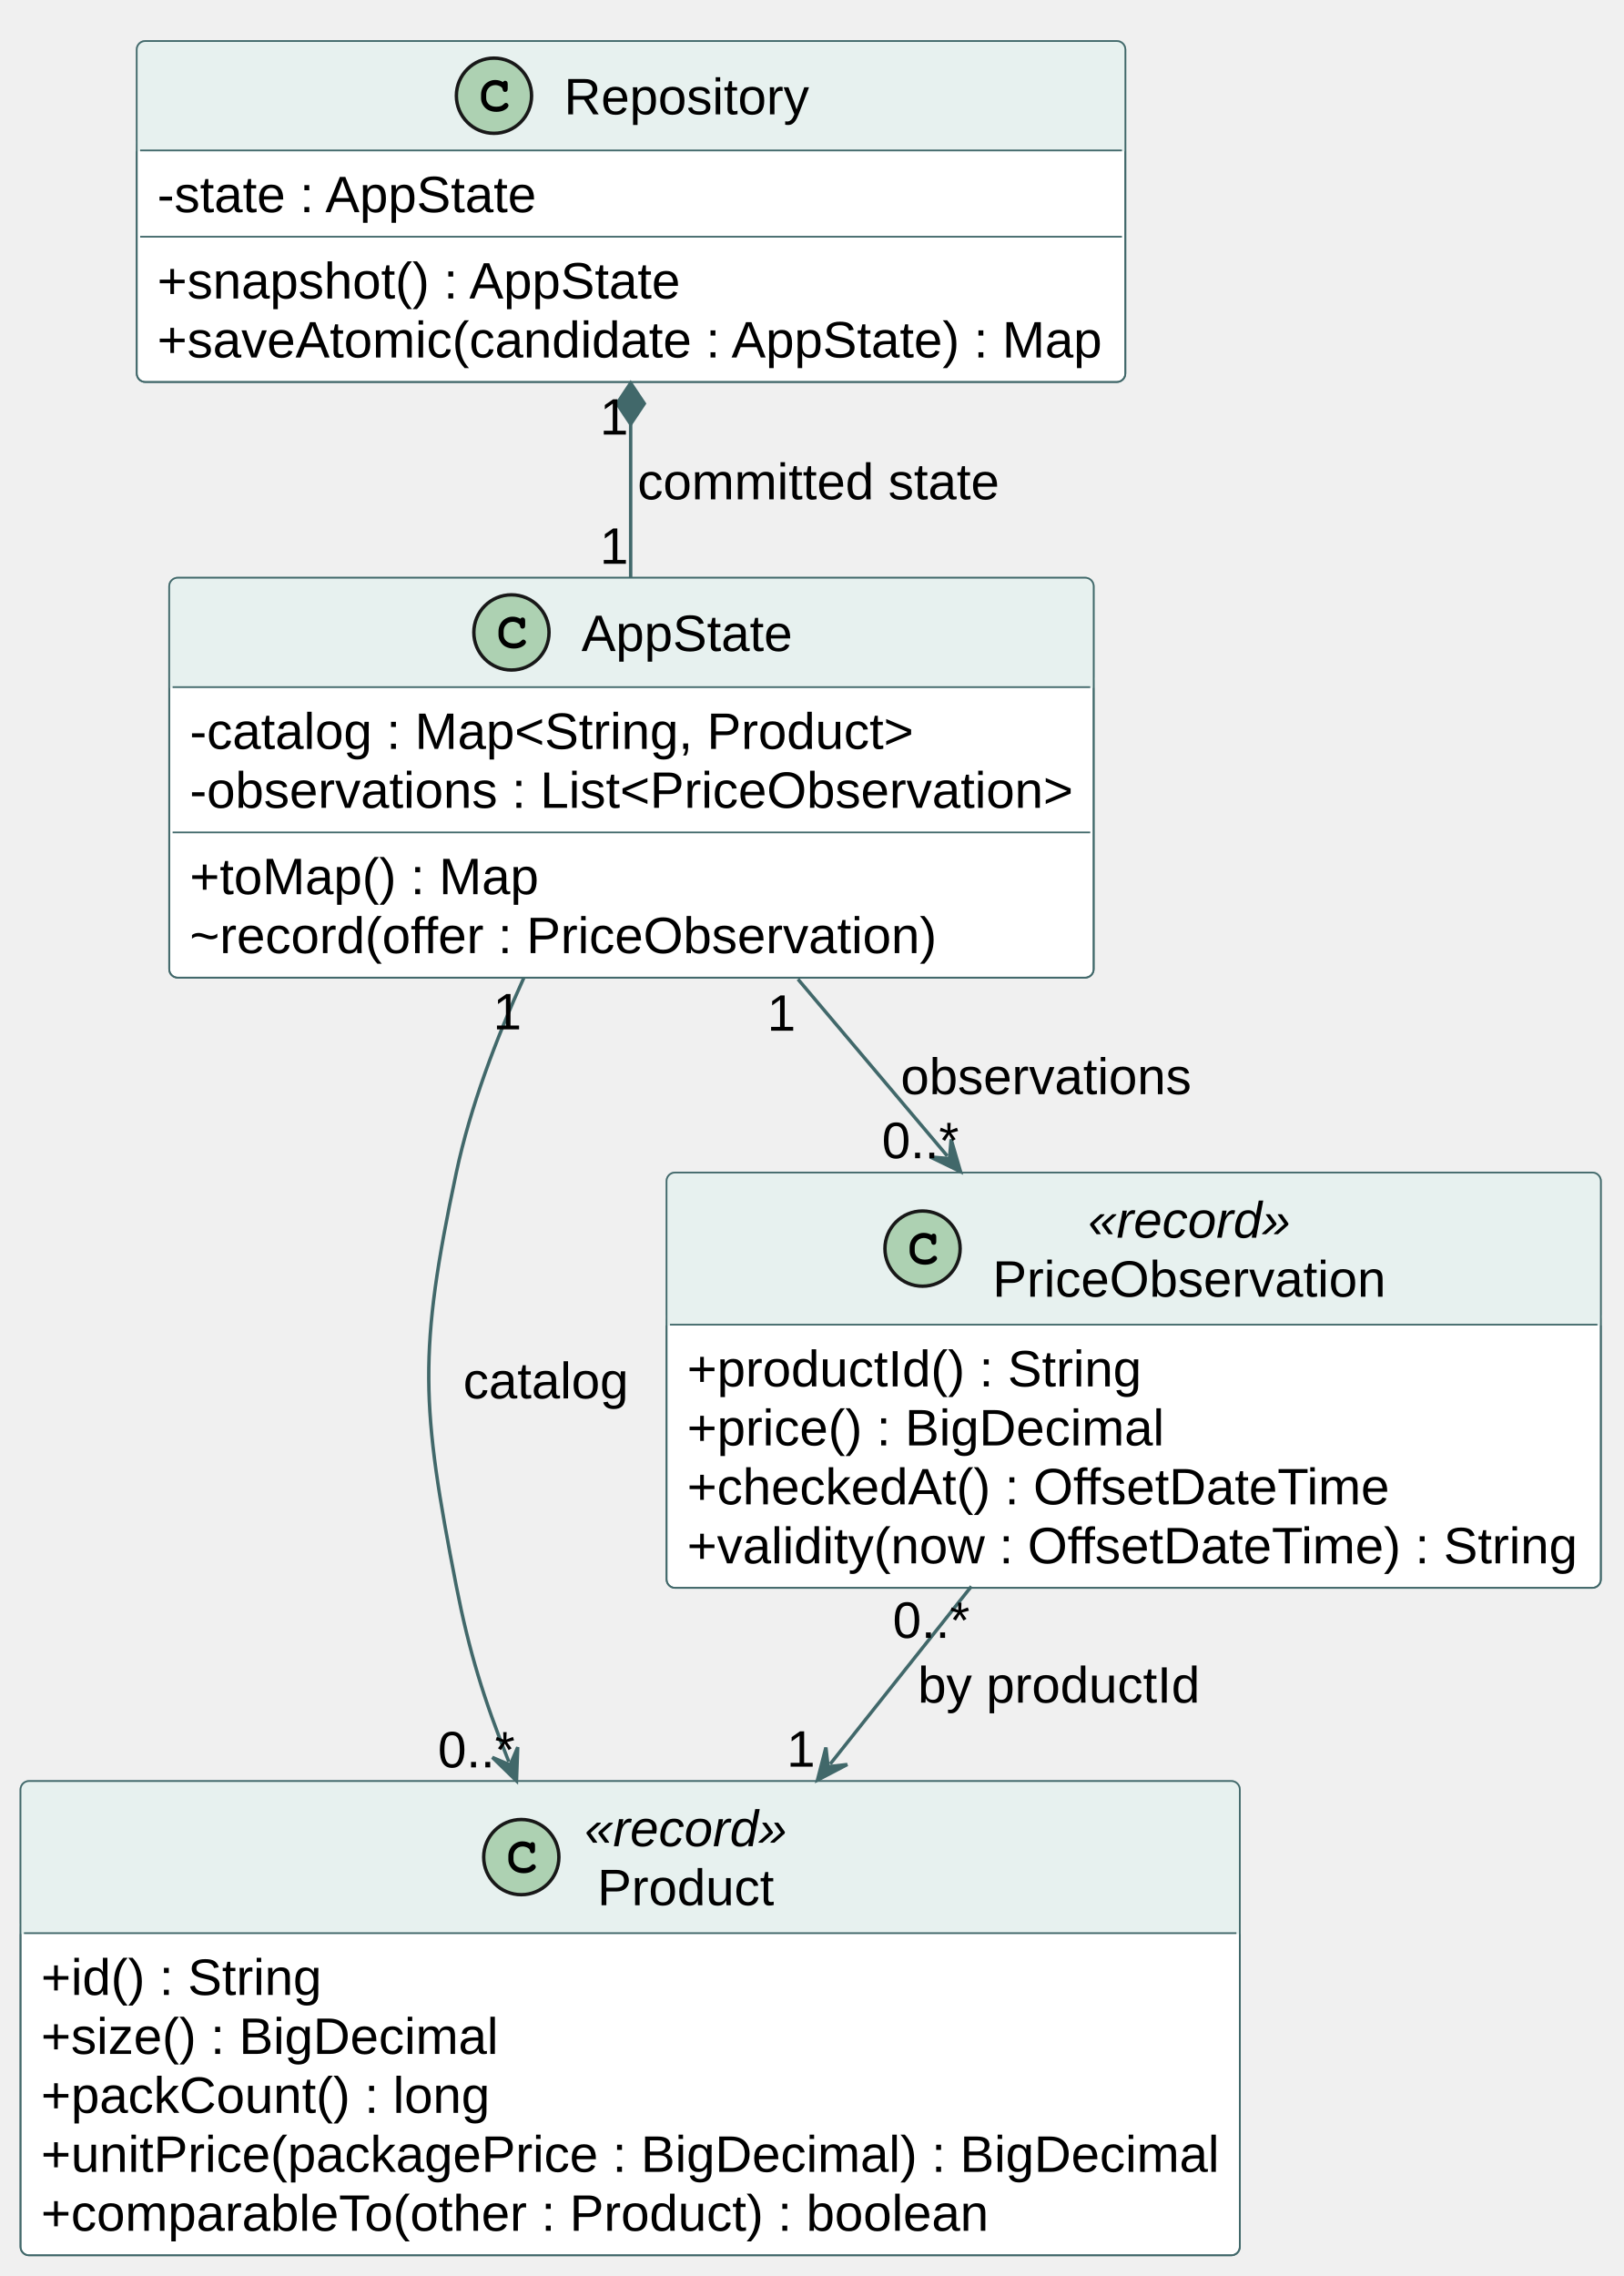
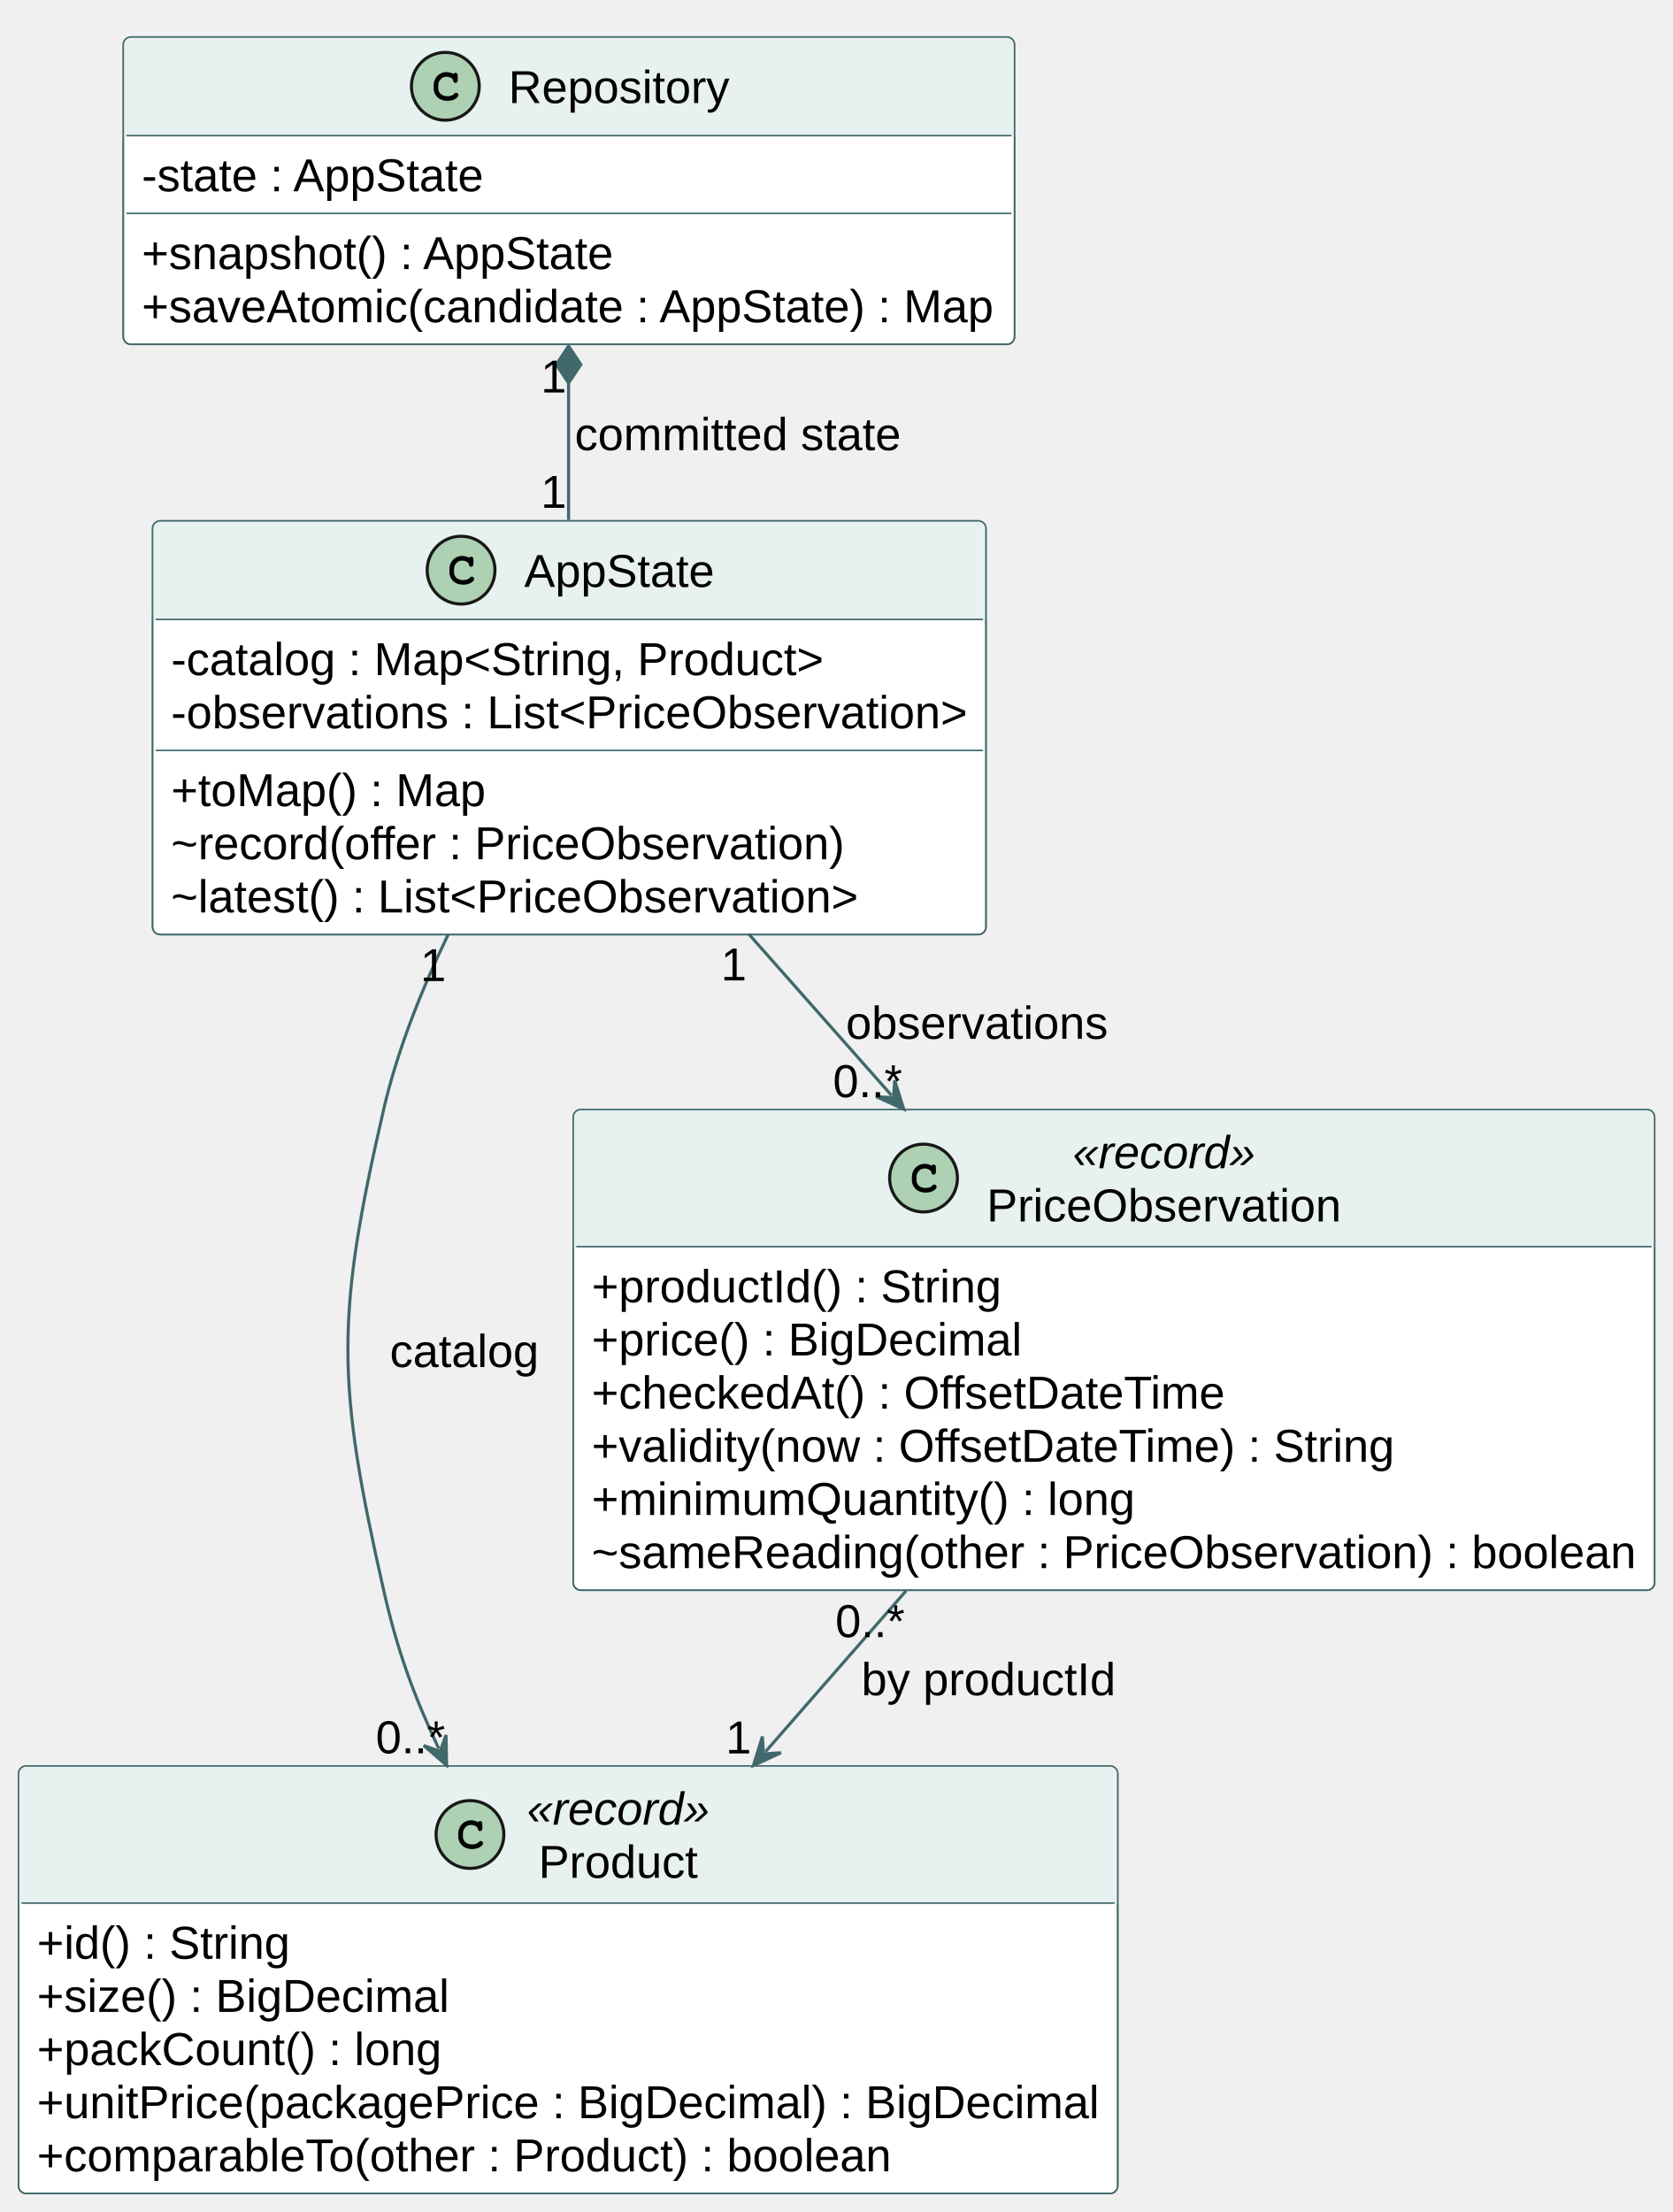
- <svg xmlns="http://www.w3.org/2000/svg" contentStyleType="text/css" data-diagram-type="CLASS" height="1179.375px" preserveAspectRatio="none" style="width:841px;height:1179px;background:#FFFFFF;" version="1.1" viewBox="0 0 841 1179" width="841.146px" zoomAndPan="magnify">
+ <svg xmlns="http://www.w3.org/2000/svg" contentStyleType="text/css" data-diagram-type="CLASS" height="1271.458px" preserveAspectRatio="none" style="width:961px;height:1271px;background:#FFFFFF;" version="1.1" viewBox="0 0 961 1271" width="961.562px" zoomAndPan="magnify">
  <defs />
  <g>
    <g class="entity" data-entity="Repository" data-source-line="13" data-uid="ent0002" id="entity_Repository">
      <rect fill="#FFFFFF" height="176.633" rx="4.427" ry="4.427" style="stroke:#41686A;stroke-width:0.885;" width="512.176" x="70.833" y="21.25" />
      <rect fill="#E7F1EF" height="56.667" rx="4.427" ry="4.427" style="stroke:#E7F1EF;stroke-width:0.885;" width="512.176" x="70.833" y="21.25" />
      <rect fill="#E7F1EF" height="4.427" style="stroke:#E7F1EF;stroke-width:0.885;" width="512.176" x="70.833" y="73.49" />
      <rect fill="none" height="176.633" rx="4.427" ry="4.427" style="stroke:#41686A;stroke-width:0.885;" width="512.176" x="70.833" y="21.25" />
      <ellipse cx="255.914" cy="49.583" fill="#ADD1B2" rx="19.479" ry="19.479" style="stroke:#181818;stroke-width:1.771;" />
      <path d="M260.535,42.5 Q260.784,42.168 261.06,42.002 Q261.365,41.836 261.697,41.836 Q262.278,41.836 262.638,42.251 Q263.025,42.638 263.025,43.607 L263.025,45.848 Q263.025,46.816 262.638,47.231 Q262.278,47.619 261.697,47.619 Q261.171,47.619 260.839,47.342 Q260.507,47.038 260.369,46.208 Q260.258,45.682 260.009,45.378 Q259.456,44.797 258.487,44.437 Q257.546,44.077 256.606,44.077 Q255.416,44.077 254.392,44.603 Q253.396,45.129 252.621,46.291 Q251.874,47.453 251.874,49.058 L251.874,50.801 Q251.874,52.71 253.258,54.01 Q254.669,55.283 257.131,55.283 Q258.625,55.283 259.649,54.868 Q260.23,54.647 260.922,53.955 Q261.337,53.54 261.558,53.429 Q261.808,53.291 262.084,53.291 Q262.638,53.291 263.025,53.706 Q263.44,54.093 263.44,54.647 Q263.44,55.2 262.887,55.809 Q262.084,56.722 260.839,57.248 Q259.179,57.94 257.159,57.94 Q254.807,57.94 252.898,56.971 Q251.376,56.196 250.297,54.508 Q249.218,52.821 249.218,50.856 L249.218,49.03 Q249.218,46.955 250.186,45.184 Q251.155,43.385 252.87,42.417 Q254.586,41.421 256.495,41.421 Q257.657,41.421 258.653,41.698 Q259.649,41.974 260.535,42.5 Z " fill="#000000" />
      <text fill="#000000" font-family="Arial" font-size="26.562" lengthAdjust="spacing" textLength="126.963" x="292.216" y="59.227">Repository</text>
      <line style="stroke:#41686A;stroke-width:0.885;" x1="72.604" x2="581.239" y1="77.917" y2="77.917" />
      <text fill="#000000" font-family="Arial" font-size="26.562" lengthAdjust="spacing" textLength="197.857" x="81.458" y="109.915">-state : AppState</text>
      <line style="stroke:#41686A;stroke-width:0.885;" x1="72.604" x2="581.239" y1="122.628" y2="122.628" />
      <text fill="#000000" font-family="Arial" font-size="26.562" lengthAdjust="spacing" textLength="272.434" x="81.458" y="154.626">+snapshot() : AppState</text>
      <text fill="#000000" font-family="Arial" font-size="26.562" lengthAdjust="spacing" textLength="490.926" x="81.458" y="185.171">+saveAtomic(candidate : AppState) : Map</text>
    </g>
    <g class="entity" data-entity="AppState" data-source-line="18" data-uid="ent0003" id="entity_AppState">
-       <rect fill="#FFFFFF" height="207.177" rx="4.427" ry="4.427" style="stroke:#41686A;stroke-width:0.885;" width="478.934" x="87.656" y="299.271" />
+       <rect fill="#FFFFFF" height="237.721" rx="4.427" ry="4.427" style="stroke:#41686A;stroke-width:0.885;" width="478.934" x="87.656" y="299.271" />
      <rect fill="#E7F1EF" height="56.667" rx="4.427" ry="4.427" style="stroke:#E7F1EF;stroke-width:0.885;" width="478.934" x="87.656" y="299.271" />
      <rect fill="#E7F1EF" height="4.427" style="stroke:#E7F1EF;stroke-width:0.885;" width="478.934" x="87.656" y="351.51" />
-       <rect fill="none" height="207.177" rx="4.427" ry="4.427" style="stroke:#41686A;stroke-width:0.885;" width="478.934" x="87.656" y="299.271" />
+       <rect fill="none" height="237.721" rx="4.427" ry="4.427" style="stroke:#41686A;stroke-width:0.885;" width="478.934" x="87.656" y="299.271" />
      <ellipse cx="264.955" cy="327.604" fill="#ADD1B2" rx="19.479" ry="19.479" style="stroke:#181818;stroke-width:1.771;" />
      <path d="M269.576,320.521 Q269.825,320.189 270.101,320.023 Q270.406,319.857 270.738,319.857 Q271.319,319.857 271.678,320.272 Q272.066,320.659 272.066,321.628 L272.066,323.869 Q272.066,324.837 271.678,325.252 Q271.319,325.64 270.738,325.64 Q270.212,325.64 269.88,325.363 Q269.548,325.059 269.41,324.228 Q269.299,323.703 269.05,323.398 Q268.497,322.817 267.528,322.458 Q266.587,322.098 265.647,322.098 Q264.457,322.098 263.433,322.624 Q262.437,323.149 261.662,324.312 Q260.915,325.474 260.915,327.079 L260.915,328.822 Q260.915,330.731 262.299,332.031 Q263.71,333.304 266.172,333.304 Q267.666,333.304 268.69,332.889 Q269.271,332.668 269.963,331.976 Q270.378,331.561 270.599,331.45 Q270.848,331.312 271.125,331.312 Q271.678,331.312 272.066,331.727 Q272.481,332.114 272.481,332.668 Q272.481,333.221 271.928,333.83 Q271.125,334.743 269.88,335.269 Q268.22,335.96 266.2,335.96 Q263.848,335.96 261.939,334.992 Q260.417,334.217 259.338,332.529 Q258.259,330.841 258.259,328.877 L258.259,327.051 Q258.259,324.976 259.227,323.205 Q260.196,321.406 261.911,320.438 Q263.627,319.442 265.536,319.442 Q266.698,319.442 267.694,319.718 Q268.69,319.995 269.576,320.521 Z " fill="#000000" />
      <text fill="#000000" font-family="Arial" font-size="26.562" lengthAdjust="spacing" textLength="109.285" x="301.257" y="337.247">AppState</text>
      <line style="stroke:#41686A;stroke-width:0.885;" x1="89.427" x2="564.82" y1="355.938" y2="355.938" />
      <text fill="#000000" font-family="Arial" font-size="26.562" lengthAdjust="spacing" textLength="375.027" x="98.281" y="387.936">-catalog : Map&lt;String, Product&gt;</text>
      <text fill="#000000" font-family="Arial" font-size="26.562" lengthAdjust="spacing" textLength="457.684" x="98.281" y="418.48">-observations : List&lt;PriceObservation&gt;</text>
      <line style="stroke:#41686A;stroke-width:0.885;" x1="89.427" x2="564.82" y1="431.193" y2="431.193" />
      <text fill="#000000" font-family="Arial" font-size="26.562" lengthAdjust="spacing" textLength="180.84" x="98.281" y="463.191">+toMap() : Map</text>
      <text fill="#000000" font-family="Arial" font-size="26.562" lengthAdjust="spacing" textLength="387.517" x="98.281" y="493.736">~record(offer : PriceObservation)</text>
+       <text fill="#000000" font-family="Arial" font-size="26.562" lengthAdjust="spacing" textLength="394.923" x="98.281" y="524.28">~latest() : List&lt;PriceObservation&gt;</text>
    </g>
-     <g class="entity" data-entity="Product" data-source-line="24" data-uid="ent0004" id="entity_Product">
-       <rect fill="#FFFFFF" height="245.685" rx="4.427" ry="4.427" style="stroke:#41686A;stroke-width:0.885;" width="631.682" x="10.625" y="922.604" />
-       <rect fill="#E7F1EF" height="78.797" rx="4.427" ry="4.427" style="stroke:#E7F1EF;stroke-width:0.885;" width="631.682" x="10.625" y="922.604" />
-       <rect fill="#E7F1EF" height="4.427" style="stroke:#E7F1EF;stroke-width:0.885;" width="631.682" x="10.625" y="996.974" />
-       <rect fill="none" height="245.685" rx="4.427" ry="4.427" style="stroke:#41686A;stroke-width:0.885;" width="631.682" x="10.625" y="922.604" />
-       <ellipse cx="270.063" cy="962.003" fill="#ADD1B2" rx="19.479" ry="19.479" style="stroke:#181818;stroke-width:1.771;" />
-       <path d="M274.684,954.919 Q274.933,954.587 275.21,954.421 Q275.514,954.255 275.846,954.255 Q276.427,954.255 276.787,954.67 Q277.174,955.058 277.174,956.026 L277.174,958.267 Q277.174,959.236 276.787,959.651 Q276.427,960.038 275.846,960.038 Q275.32,960.038 274.988,959.761 Q274.656,959.457 274.518,958.627 Q274.407,958.101 274.158,957.797 Q273.605,957.216 272.637,956.856 Q271.696,956.496 270.755,956.496 Q269.565,956.496 268.541,957.022 Q267.545,957.548 266.771,958.71 Q266.024,959.872 266.024,961.477 L266.024,963.22 Q266.024,965.129 267.407,966.43 Q268.818,967.702 271.281,967.702 Q272.775,967.702 273.799,967.287 Q274.38,967.066 275.072,966.374 Q275.486,965.959 275.708,965.849 Q275.957,965.71 276.234,965.71 Q276.787,965.71 277.174,966.125 Q277.589,966.513 277.589,967.066 Q277.589,967.62 277.036,968.228 Q276.234,969.141 274.988,969.667 Q273.328,970.359 271.308,970.359 Q268.957,970.359 267.047,969.39 Q265.526,968.616 264.447,966.928 Q263.367,965.24 263.367,963.275 L263.367,961.449 Q263.367,959.374 264.336,957.603 Q265.304,955.805 267.02,954.836 Q268.735,953.84 270.644,953.84 Q271.807,953.84 272.803,954.117 Q273.799,954.394 274.684,954.919 Z " fill="#000000" />
-       <text fill="#000000" font-family="Arial" font-size="26.562" font-style="italic" lengthAdjust="spacing" textLength="104.836" x="302.824" y="956.374">«record»</text>
-       <text fill="#000000" font-family="Arial" font-size="26.562" lengthAdjust="spacing" textLength="91.542" x="309.471" y="986.918">Product</text>
-       <line style="stroke:#41686A;stroke-width:0.885;" x1="12.396" x2="640.536" y1="1001.401" y2="1001.401" />
-       <text fill="#000000" font-family="Arial" font-size="26.562" lengthAdjust="spacing" textLength="145.406" x="21.25" y="1033.4">+id() : String</text>
-       <text fill="#000000" font-family="Arial" font-size="26.562" lengthAdjust="spacing" textLength="236.91" x="21.25" y="1063.944">+size() : BigDecimal</text>
-       <text fill="#000000" font-family="Arial" font-size="26.562" lengthAdjust="spacing" textLength="232.552" x="21.25" y="1094.488">+packCount() : long</text>
-       <text fill="#000000" font-family="Arial" font-size="26.562" lengthAdjust="spacing" textLength="610.432" x="21.25" y="1125.033">+unitPrice(packagePrice : BigDecimal) : BigDecimal</text>
-       <text fill="#000000" font-family="Arial" font-size="26.562" lengthAdjust="spacing" textLength="493.897" x="21.25" y="1155.577">+comparableTo(other : Product) : boolean</text>
+     <g class="entity" data-entity="Product" data-source-line="25" data-uid="ent0004" id="entity_Product">
+       <rect fill="#FFFFFF" height="245.685" rx="4.427" ry="4.427" style="stroke:#41686A;stroke-width:0.885;" width="631.682" x="10.625" y="1014.688" />
+       <rect fill="#E7F1EF" height="78.797" rx="4.427" ry="4.427" style="stroke:#E7F1EF;stroke-width:0.885;" width="631.682" x="10.625" y="1014.688" />
+       <rect fill="#E7F1EF" height="4.427" style="stroke:#E7F1EF;stroke-width:0.885;" width="631.682" x="10.625" y="1089.057" />
+       <rect fill="none" height="245.685" rx="4.427" ry="4.427" style="stroke:#41686A;stroke-width:0.885;" width="631.682" x="10.625" y="1014.688" />
+       <ellipse cx="270.063" cy="1054.086" fill="#ADD1B2" rx="19.479" ry="19.479" style="stroke:#181818;stroke-width:1.771;" />
+       <path d="M274.684,1047.003 Q274.933,1046.671 275.21,1046.505 Q275.514,1046.339 275.846,1046.339 Q276.427,1046.339 276.787,1046.754 Q277.174,1047.141 277.174,1048.109 L277.174,1050.351 Q277.174,1051.319 276.787,1051.734 Q276.427,1052.121 275.846,1052.121 Q275.32,1052.121 274.988,1051.845 Q274.656,1051.54 274.518,1050.71 Q274.407,1050.185 274.158,1049.88 Q273.605,1049.299 272.637,1048.939 Q271.696,1048.58 270.755,1048.58 Q269.565,1048.58 268.541,1049.105 Q267.545,1049.631 266.771,1050.793 Q266.024,1051.955 266.024,1053.56 L266.024,1055.303 Q266.024,1057.213 267.407,1058.513 Q268.818,1059.786 271.281,1059.786 Q272.775,1059.786 273.799,1059.371 Q274.38,1059.149 275.072,1058.458 Q275.486,1058.043 275.708,1057.932 Q275.957,1057.794 276.234,1057.794 Q276.787,1057.794 277.174,1058.209 Q277.589,1058.596 277.589,1059.149 Q277.589,1059.703 277.036,1060.312 Q276.234,1061.225 274.988,1061.75 Q273.328,1062.442 271.308,1062.442 Q268.957,1062.442 267.047,1061.474 Q265.526,1060.699 264.447,1059.011 Q263.367,1057.323 263.367,1055.359 L263.367,1053.533 Q263.367,1051.457 264.336,1049.687 Q265.304,1047.888 267.02,1046.92 Q268.735,1045.924 270.644,1045.924 Q271.807,1045.924 272.803,1046.2 Q273.799,1046.477 274.684,1047.003 Z " fill="#000000" />
+       <text fill="#000000" font-family="Arial" font-size="26.562" font-style="italic" lengthAdjust="spacing" textLength="104.836" x="302.824" y="1048.457">«record»</text>
+       <text fill="#000000" font-family="Arial" font-size="26.562" lengthAdjust="spacing" textLength="91.542" x="309.471" y="1079.001">Product</text>
+       <line style="stroke:#41686A;stroke-width:0.885;" x1="12.396" x2="640.536" y1="1093.484" y2="1093.484" />
+       <text fill="#000000" font-family="Arial" font-size="26.562" lengthAdjust="spacing" textLength="145.406" x="21.25" y="1125.483">+id() : String</text>
+       <text fill="#000000" font-family="Arial" font-size="26.562" lengthAdjust="spacing" textLength="236.91" x="21.25" y="1156.027">+size() : BigDecimal</text>
+       <text fill="#000000" font-family="Arial" font-size="26.562" lengthAdjust="spacing" textLength="232.552" x="21.25" y="1186.572">+packCount() : long</text>
+       <text fill="#000000" font-family="Arial" font-size="26.562" lengthAdjust="spacing" textLength="610.432" x="21.25" y="1217.116">+unitPrice(packagePrice : BigDecimal) : BigDecimal</text>
+       <text fill="#000000" font-family="Arial" font-size="26.562" lengthAdjust="spacing" textLength="493.897" x="21.25" y="1247.66">+comparableTo(other : Product) : boolean</text>
    </g>
-     <g class="entity" data-entity="PriceObservation" data-source-line="31" data-uid="ent0005" id="entity_PriceObservation">
-       <rect fill="#FFFFFF" height="215.141" rx="4.427" ry="4.427" style="stroke:#41686A;stroke-width:0.885;" width="484.031" x="345.312" y="607.396" />
-       <rect fill="#E7F1EF" height="78.797" rx="4.427" ry="4.427" style="stroke:#E7F1EF;stroke-width:0.885;" width="484.031" x="345.312" y="607.396" />
-       <rect fill="#E7F1EF" height="4.427" style="stroke:#E7F1EF;stroke-width:0.885;" width="484.031" x="345.312" y="681.766" />
-       <rect fill="none" height="215.141" rx="4.427" ry="4.427" style="stroke:#41686A;stroke-width:0.885;" width="484.031" x="345.312" y="607.396" />
-       <ellipse cx="477.936" cy="646.794" fill="#ADD1B2" rx="19.479" ry="19.479" style="stroke:#181818;stroke-width:1.771;" />
-       <path d="M482.557,639.711 Q482.806,639.379 483.083,639.213 Q483.387,639.047 483.719,639.047 Q484.3,639.047 484.66,639.462 Q485.047,639.849 485.047,640.818 L485.047,643.059 Q485.047,644.027 484.66,644.442 Q484.3,644.83 483.719,644.83 Q483.193,644.83 482.861,644.553 Q482.529,644.249 482.391,643.419 Q482.28,642.893 482.031,642.589 Q481.478,642.008 480.509,641.648 Q479.569,641.288 478.628,641.288 Q477.438,641.288 476.414,641.814 Q475.418,642.34 474.643,643.502 Q473.896,644.664 473.896,646.269 L473.896,648.012 Q473.896,649.921 475.28,651.221 Q476.691,652.494 479.154,652.494 Q480.648,652.494 481.671,652.079 Q482.252,651.858 482.944,651.166 Q483.359,650.751 483.581,650.64 Q483.83,650.502 484.106,650.502 Q484.66,650.502 485.047,650.917 Q485.462,651.304 485.462,651.858 Q485.462,652.411 484.909,653.02 Q484.106,653.933 482.861,654.459 Q481.201,655.15 479.181,655.15 Q476.829,655.15 474.92,654.182 Q473.398,653.407 472.319,651.719 Q471.24,650.032 471.24,648.067 L471.24,646.241 Q471.24,644.166 472.209,642.395 Q473.177,640.596 474.892,639.628 Q476.608,638.632 478.517,638.632 Q479.679,638.632 480.675,638.909 Q481.671,639.185 482.557,639.711 Z " fill="#000000" />
-       <text fill="#000000" font-family="Arial" font-size="26.562" font-style="italic" lengthAdjust="spacing" textLength="104.836" x="563.686" y="641.165">«record»</text>
-       <text fill="#000000" font-family="Arial" font-size="26.562" lengthAdjust="spacing" textLength="203.732" x="514.238" y="671.71">PriceObservation</text>
-       <line style="stroke:#41686A;stroke-width:0.885;" x1="347.083" x2="827.573" y1="686.193" y2="686.193" />
-       <text fill="#000000" font-family="Arial" font-size="26.562" lengthAdjust="spacing" textLength="235.483" x="355.938" y="718.191">+productId() : String</text>
-       <text fill="#000000" font-family="Arial" font-size="26.562" lengthAdjust="spacing" textLength="247.247" x="355.938" y="748.736">+price() : BigDecimal</text>
-       <text fill="#000000" font-family="Arial" font-size="26.562" lengthAdjust="spacing" textLength="365.364" x="355.938" y="779.28">+checkedAt() : OffsetDateTime</text>
-       <text fill="#000000" font-family="Arial" font-size="26.562" lengthAdjust="spacing" textLength="462.781" x="355.938" y="809.824">+validity(now : OffsetDateTime) : String</text>
+     <g class="entity" data-entity="PriceObservation" data-source-line="32" data-uid="ent0005" id="entity_PriceObservation">
+       <rect fill="#FFFFFF" height="276.229" rx="4.427" ry="4.427" style="stroke:#41686A;stroke-width:0.885;" width="621.448" x="329.375" y="637.5" />
+       <rect fill="#E7F1EF" height="78.797" rx="4.427" ry="4.427" style="stroke:#E7F1EF;stroke-width:0.885;" width="621.448" x="329.375" y="637.5" />
+       <rect fill="#E7F1EF" height="4.427" style="stroke:#E7F1EF;stroke-width:0.885;" width="621.448" x="329.375" y="711.87" />
+       <rect fill="none" height="276.229" rx="4.427" ry="4.427" style="stroke:#41686A;stroke-width:0.885;" width="621.448" x="329.375" y="637.5" />
+       <ellipse cx="530.707" cy="676.898" fill="#ADD1B2" rx="19.479" ry="19.479" style="stroke:#181818;stroke-width:1.771;" />
+       <path d="M535.328,669.815 Q535.577,669.483 535.854,669.317 Q536.158,669.151 536.49,669.151 Q537.071,669.151 537.431,669.566 Q537.818,669.953 537.818,670.922 L537.818,673.163 Q537.818,674.131 537.431,674.547 Q537.071,674.934 536.49,674.934 Q535.964,674.934 535.632,674.657 Q535.3,674.353 535.162,673.523 Q535.051,672.997 534.802,672.693 Q534.249,672.112 533.28,671.752 Q532.34,671.392 531.399,671.392 Q530.209,671.392 529.185,671.918 Q528.189,672.444 527.414,673.606 Q526.667,674.768 526.667,676.373 L526.667,678.116 Q526.667,680.025 528.051,681.326 Q529.462,682.598 531.924,682.598 Q533.419,682.598 534.442,682.183 Q535.023,681.962 535.715,681.27 Q536.13,680.855 536.351,680.745 Q536.601,680.606 536.877,680.606 Q537.431,680.606 537.818,681.021 Q538.233,681.409 538.233,681.962 Q538.233,682.515 537.68,683.124 Q536.877,684.037 535.632,684.563 Q533.972,685.255 531.952,685.255 Q529.6,685.255 527.691,684.286 Q526.169,683.511 525.09,681.824 Q524.011,680.136 524.011,678.171 L524.011,676.345 Q524.011,674.27 524.98,672.499 Q525.948,670.701 527.663,669.732 Q529.379,668.736 531.288,668.736 Q532.45,668.736 533.446,669.013 Q534.442,669.289 535.328,669.815 Z " fill="#000000" />
+       <text fill="#000000" font-family="Arial" font-size="26.562" font-style="italic" lengthAdjust="spacing" textLength="104.836" x="616.457" y="671.269">«record»</text>
+       <text fill="#000000" font-family="Arial" font-size="26.562" lengthAdjust="spacing" textLength="203.732" x="567.009" y="701.814">PriceObservation</text>
+       <line style="stroke:#41686A;stroke-width:0.885;" x1="331.146" x2="949.053" y1="716.297" y2="716.297" />
+       <text fill="#000000" font-family="Arial" font-size="26.562" lengthAdjust="spacing" textLength="235.483" x="340" y="748.295">+productId() : String</text>
+       <text fill="#000000" font-family="Arial" font-size="26.562" lengthAdjust="spacing" textLength="247.247" x="340" y="778.84">+price() : BigDecimal</text>
+       <text fill="#000000" font-family="Arial" font-size="26.562" lengthAdjust="spacing" textLength="365.364" x="340" y="809.384">+checkedAt() : OffsetDateTime</text>
+       <text fill="#000000" font-family="Arial" font-size="26.562" lengthAdjust="spacing" textLength="462.781" x="340" y="839.928">+validity(now : OffsetDateTime) : String</text>
+       <text fill="#000000" font-family="Arial" font-size="26.562" lengthAdjust="spacing" textLength="312.213" x="340" y="870.473">+minimumQuantity() : long</text>
+       <text fill="#000000" font-family="Arial" font-size="26.562" lengthAdjust="spacing" textLength="600.198" x="340" y="901.017">~sameReading(other : PriceObservation) : boolean</text>
    </g>
    <g class="link" data-entity-1="Repository" data-entity-2="AppState" data-uid="lnk6" id="link_Repository_AppState">
-       <polygon fill="#41686A" points="326.719,198.431,319.635,209.056,326.719,219.681,333.802,209.056,326.719,198.431" style="stroke:#41686A;stroke-width:1.771;" />
-       <path d="M326.719,219.681 C326.719,251.329 326.719,266.147 326.719,298.997" fill="none" style="stroke:#41686A;stroke-width:1.771;" />
+       <polygon fill="#41686A" points="326.719,198.844,319.635,209.469,326.719,220.094,333.802,209.469,326.719,198.844" style="stroke:#41686A;stroke-width:1.771;" />
+       <path d="M326.719,220.094 C326.719,251.208 326.719,265.53 326.719,298.759" fill="none" style="stroke:#41686A;stroke-width:1.771;" />
      <text fill="#000000" font-family="Arial" font-size="26.562" lengthAdjust="spacing" textLength="187.481" x="330.26" y="258.665">committed state</text>
-       <text fill="#000000" font-family="Arial" font-size="26.562" lengthAdjust="spacing" textLength="14.773" x="310.781" y="292.037">1</text>
-       <text fill="#000000" font-family="Arial" font-size="26.562" lengthAdjust="spacing" textLength="14.773" x="310.781" y="225.118">1</text>
+       <text fill="#000000" font-family="Arial" font-size="26.562" lengthAdjust="spacing" textLength="14.773" x="310.781" y="291.799">1</text>
+       <text fill="#000000" font-family="Arial" font-size="26.562" lengthAdjust="spacing" textLength="14.773" x="310.781" y="225.53">1</text>
    </g>
    <g class="link" data-entity-1="AppState" data-entity-2="Product" data-uid="lnk7" id="link_AppState_Product">
-       <polygon fill="#41686A" points="267.58,922.5,268.217,905.07,264.282,914.283,255.07,910.347,267.58,922.5" style="stroke:#41686A;stroke-width:1.771;" />
-       <path d="M271.381,506.522 C257.071,537.951 243.66,573.284 236.406,607.396 C216.599,700.545 218.141,728.203 236.406,821.667 C242.996,855.388 250.761,880.595 263.622,912.639" fill="none" style="stroke:#41686A;stroke-width:1.771;" />
-       <text fill="#000000" font-family="Arial" font-size="26.562" lengthAdjust="spacing" textLength="85.654" x="239.948" y="724.394">catalog</text>
-       <text fill="#000000" font-family="Arial" font-size="26.562" lengthAdjust="spacing" textLength="39.87" x="226.851" y="915.54">0..*</text>
-       <text fill="#000000" font-family="Arial" font-size="26.562" lengthAdjust="spacing" textLength="14.773" x="255.443" y="533.208">1</text>
+       <polygon fill="#41686A" points="256.662,1014.362,256.296,996.926,252.897,1006.349,243.474,1002.95,256.662,1014.362" style="stroke:#41686A;stroke-width:1.771;" />
+       <path d="M257.497,537.042 C242.256,568.616 228.325,603.474 220.469,637.5 C192.846,757.13 193.318,794.012 220.469,913.75 C228.176,947.741 237.227,972.998 252.144,1004.746" fill="none" style="stroke:#41686A;stroke-width:1.771;" />
+       <text fill="#000000" font-family="Arial" font-size="26.562" lengthAdjust="spacing" textLength="85.654" x="224.01" y="785.488">catalog</text>
+       <text fill="#000000" font-family="Arial" font-size="26.562" lengthAdjust="spacing" textLength="39.87" x="215.933" y="1007.403">0..*</text>
+       <text fill="#000000" font-family="Arial" font-size="26.562" lengthAdjust="spacing" textLength="14.773" x="241.559" y="563.728">1</text>
    </g>
    <g class="link" data-entity-1="AppState" data-entity-2="PriceObservation" data-uid="lnk8" id="link_AppState_PriceObservation">
-       <polygon fill="#41686A" points="497.614,606.92,492.74,590.174,491.9,600.157,481.918,599.317,497.614,606.92" style="stroke:#41686A;stroke-width:1.771;" />
-       <path d="M413.399,507.237 C440.465,539.274 463.507,566.549 490.757,598.804" fill="none" style="stroke:#41686A;stroke-width:1.771;" />
-       <text fill="#000000" font-family="Arial" font-size="26.562" lengthAdjust="spacing" textLength="150.607" x="466.615" y="566.79">observations</text>
-       <text fill="#000000" font-family="Arial" font-size="26.562" lengthAdjust="spacing" textLength="39.87" x="456.885" y="599.96">0..*</text>
-       <text fill="#000000" font-family="Arial" font-size="26.562" lengthAdjust="spacing" textLength="14.773" x="397.462" y="533.923">1</text>
+       <polygon fill="#41686A" points="519.365,637.367,514.107,620.738,513.497,630.737,503.499,630.127,519.365,637.367" style="stroke:#41686A;stroke-width:1.771;" />
+       <path d="M430.219,536.636 C458.749,568.874 482.908,596.173 512.324,629.411" fill="none" style="stroke:#41686A;stroke-width:1.771;" />
+       <text fill="#000000" font-family="Arial" font-size="26.562" lengthAdjust="spacing" textLength="150.607" x="486.094" y="596.894">observations</text>
+       <text fill="#000000" font-family="Arial" font-size="26.562" lengthAdjust="spacing" textLength="39.87" x="478.636" y="630.408">0..*</text>
+       <text fill="#000000" font-family="Arial" font-size="26.562" lengthAdjust="spacing" textLength="14.773" x="414.281" y="563.323">1</text>
    </g>
    <g class="link" data-entity-1="PriceObservation" data-entity-2="Product" data-uid="lnk9" id="link_PriceObservation_Product">
-       <polygon fill="#41686A" points="423.496,922.111,438.957,914.04,429.005,915.179,427.865,905.227,423.496,922.111" style="stroke:#41686A;stroke-width:1.771;" />
-       <path d="M503.234,821.761 C477.818,853.747 456.3,880.828 430.106,913.793" fill="none" style="stroke:#41686A;stroke-width:1.771;" />
-       <text fill="#000000" font-family="Arial" font-size="26.562" lengthAdjust="spacing" textLength="146.185" x="475.469" y="881.999">by productId</text>
-       <text fill="#000000" font-family="Arial" font-size="26.562" lengthAdjust="spacing" textLength="14.773" x="407.559" y="915.152">1</text>
-       <text fill="#000000" font-family="Arial" font-size="26.562" lengthAdjust="spacing" textLength="39.87" x="462.505" y="848.447">0..*</text>
+       <polygon fill="#41686A" points="432.945,1014.459,448.767,1007.121,438.772,1007.793,438.101,997.798,432.945,1014.459" style="stroke:#41686A;stroke-width:1.771;" />
+       <path d="M520.765,913.988 C491.873,947.042 468.177,974.151 439.938,1006.459" fill="none" style="stroke:#41686A;stroke-width:1.771;" />
+       <text fill="#000000" font-family="Arial" font-size="26.562" lengthAdjust="spacing" textLength="146.185" x="494.948" y="974.082">by productId</text>
+       <text fill="#000000" font-family="Arial" font-size="26.562" lengthAdjust="spacing" textLength="14.773" x="417.008" y="1007.499">1</text>
+       <text fill="#000000" font-family="Arial" font-size="26.562" lengthAdjust="spacing" textLength="39.87" x="480.036" y="940.674">0..*</text>
    </g>
  </g>
</svg>
